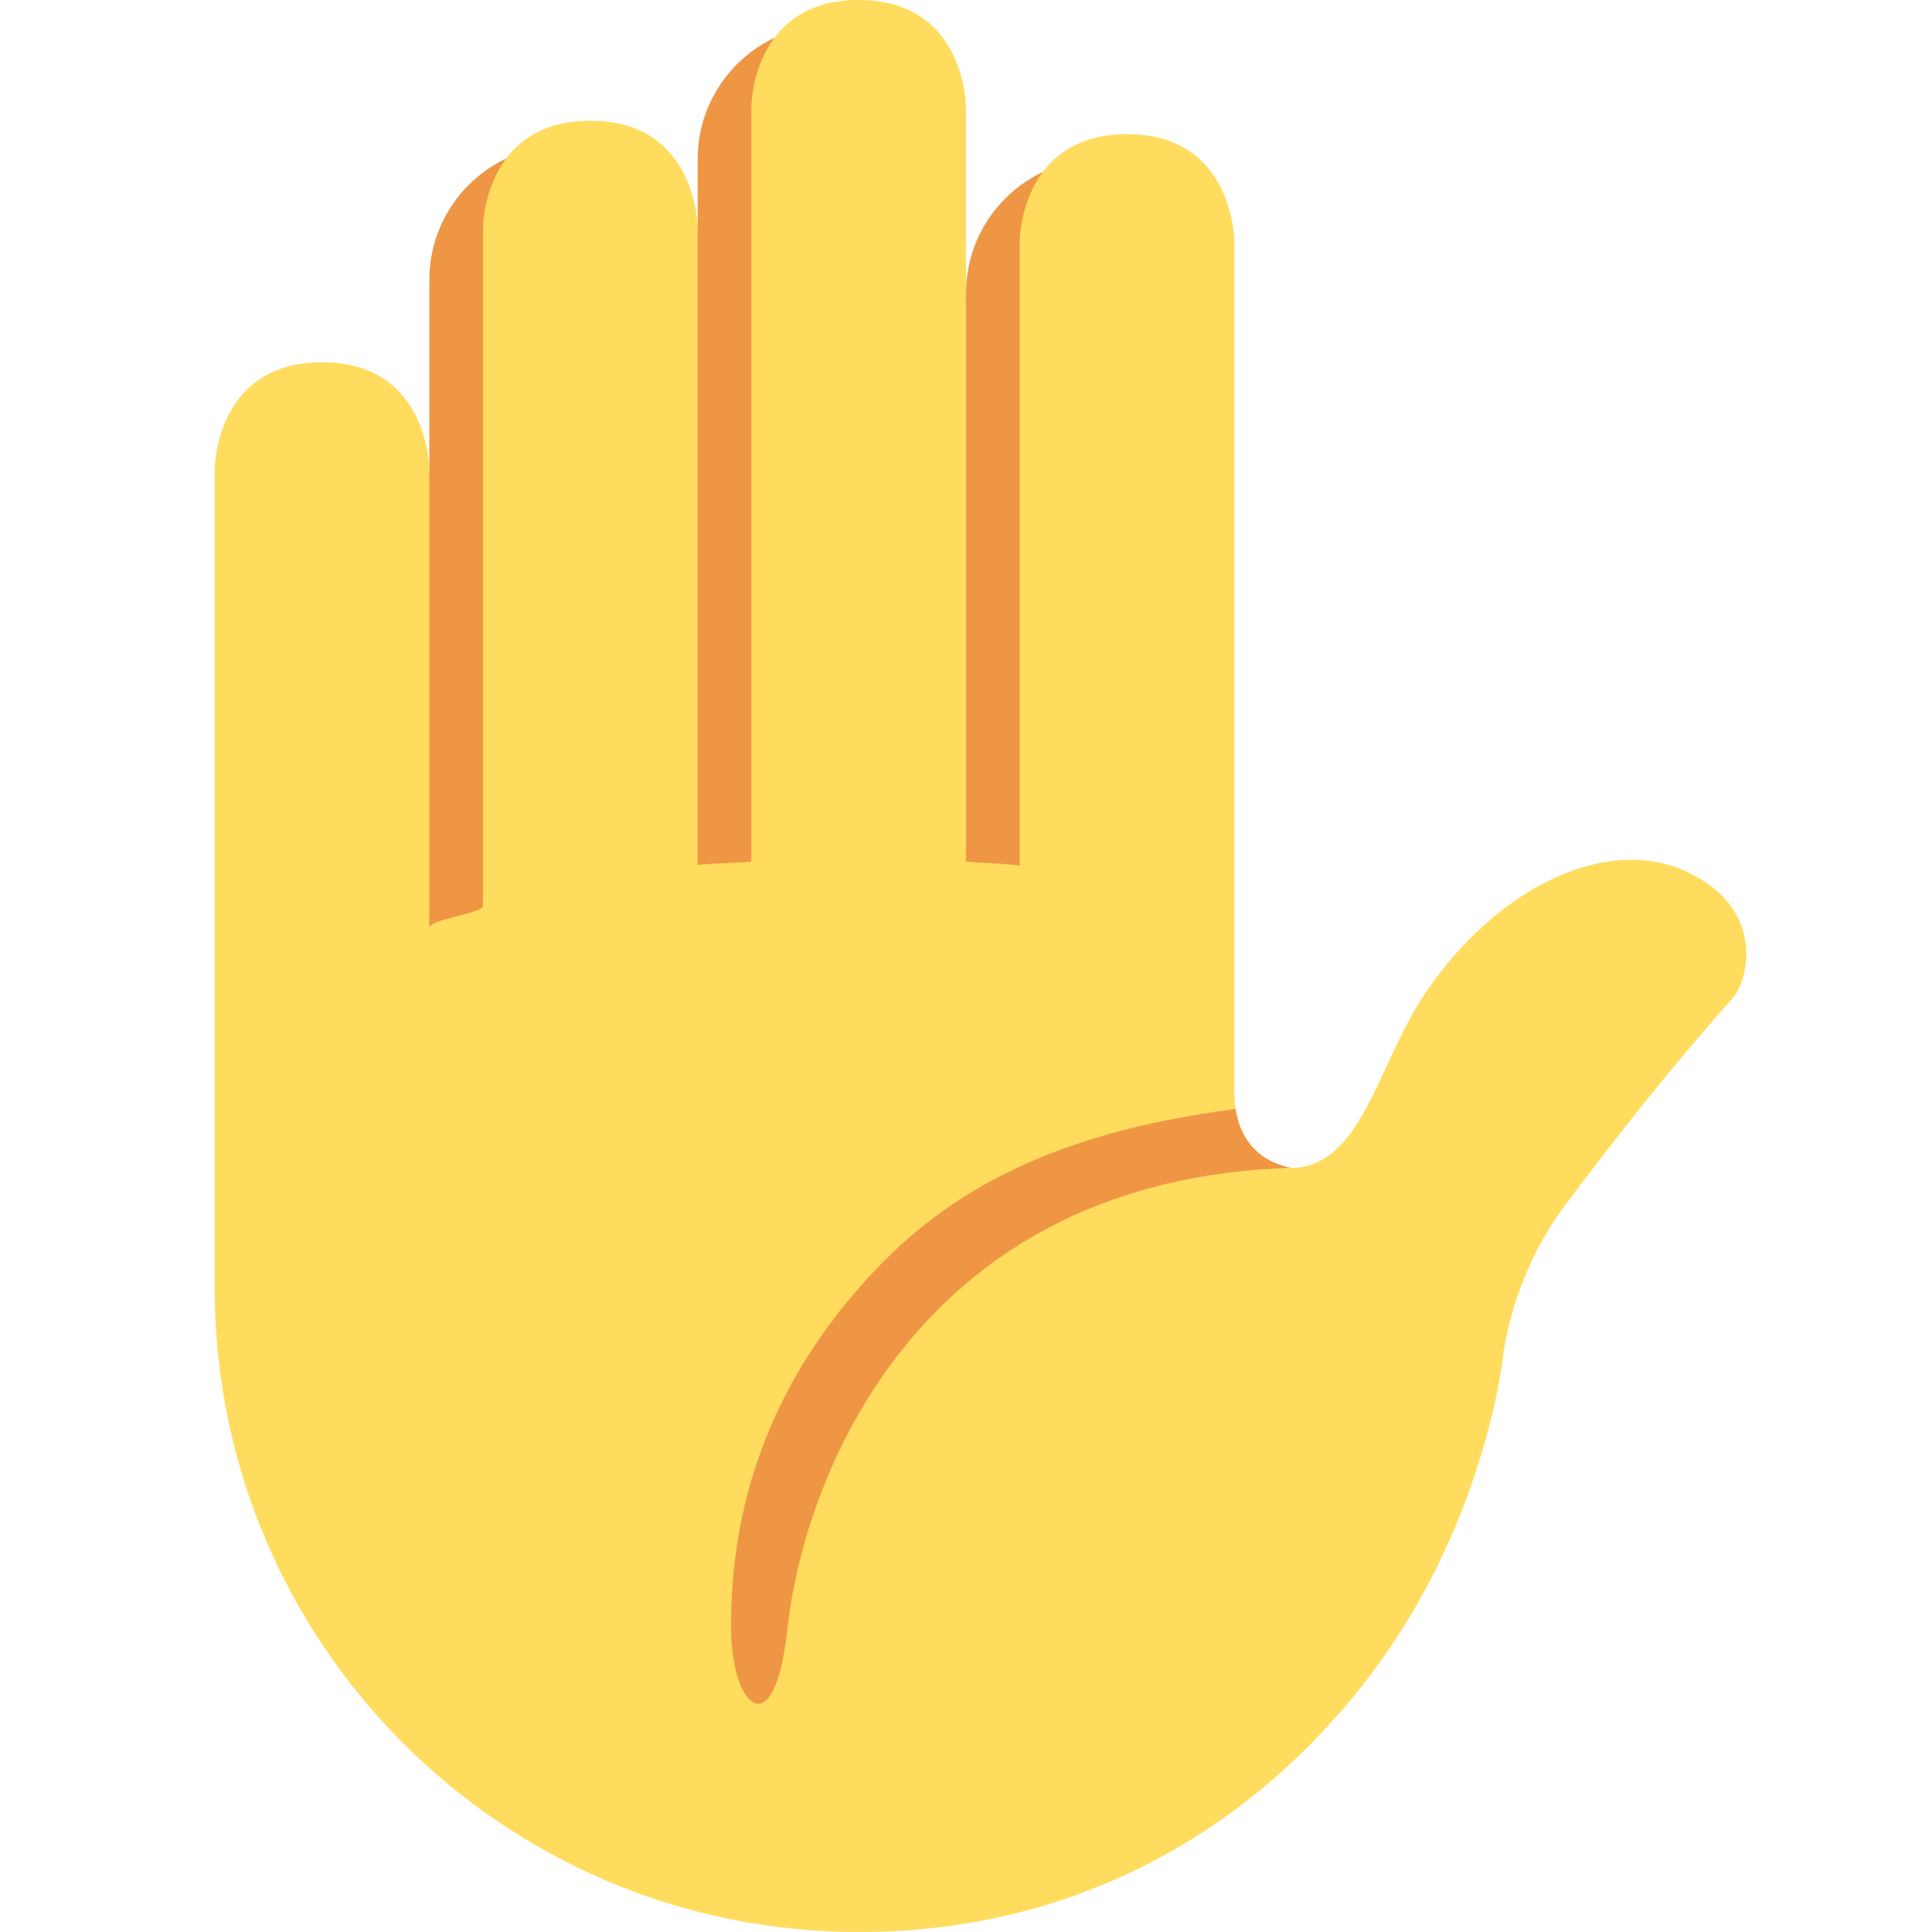
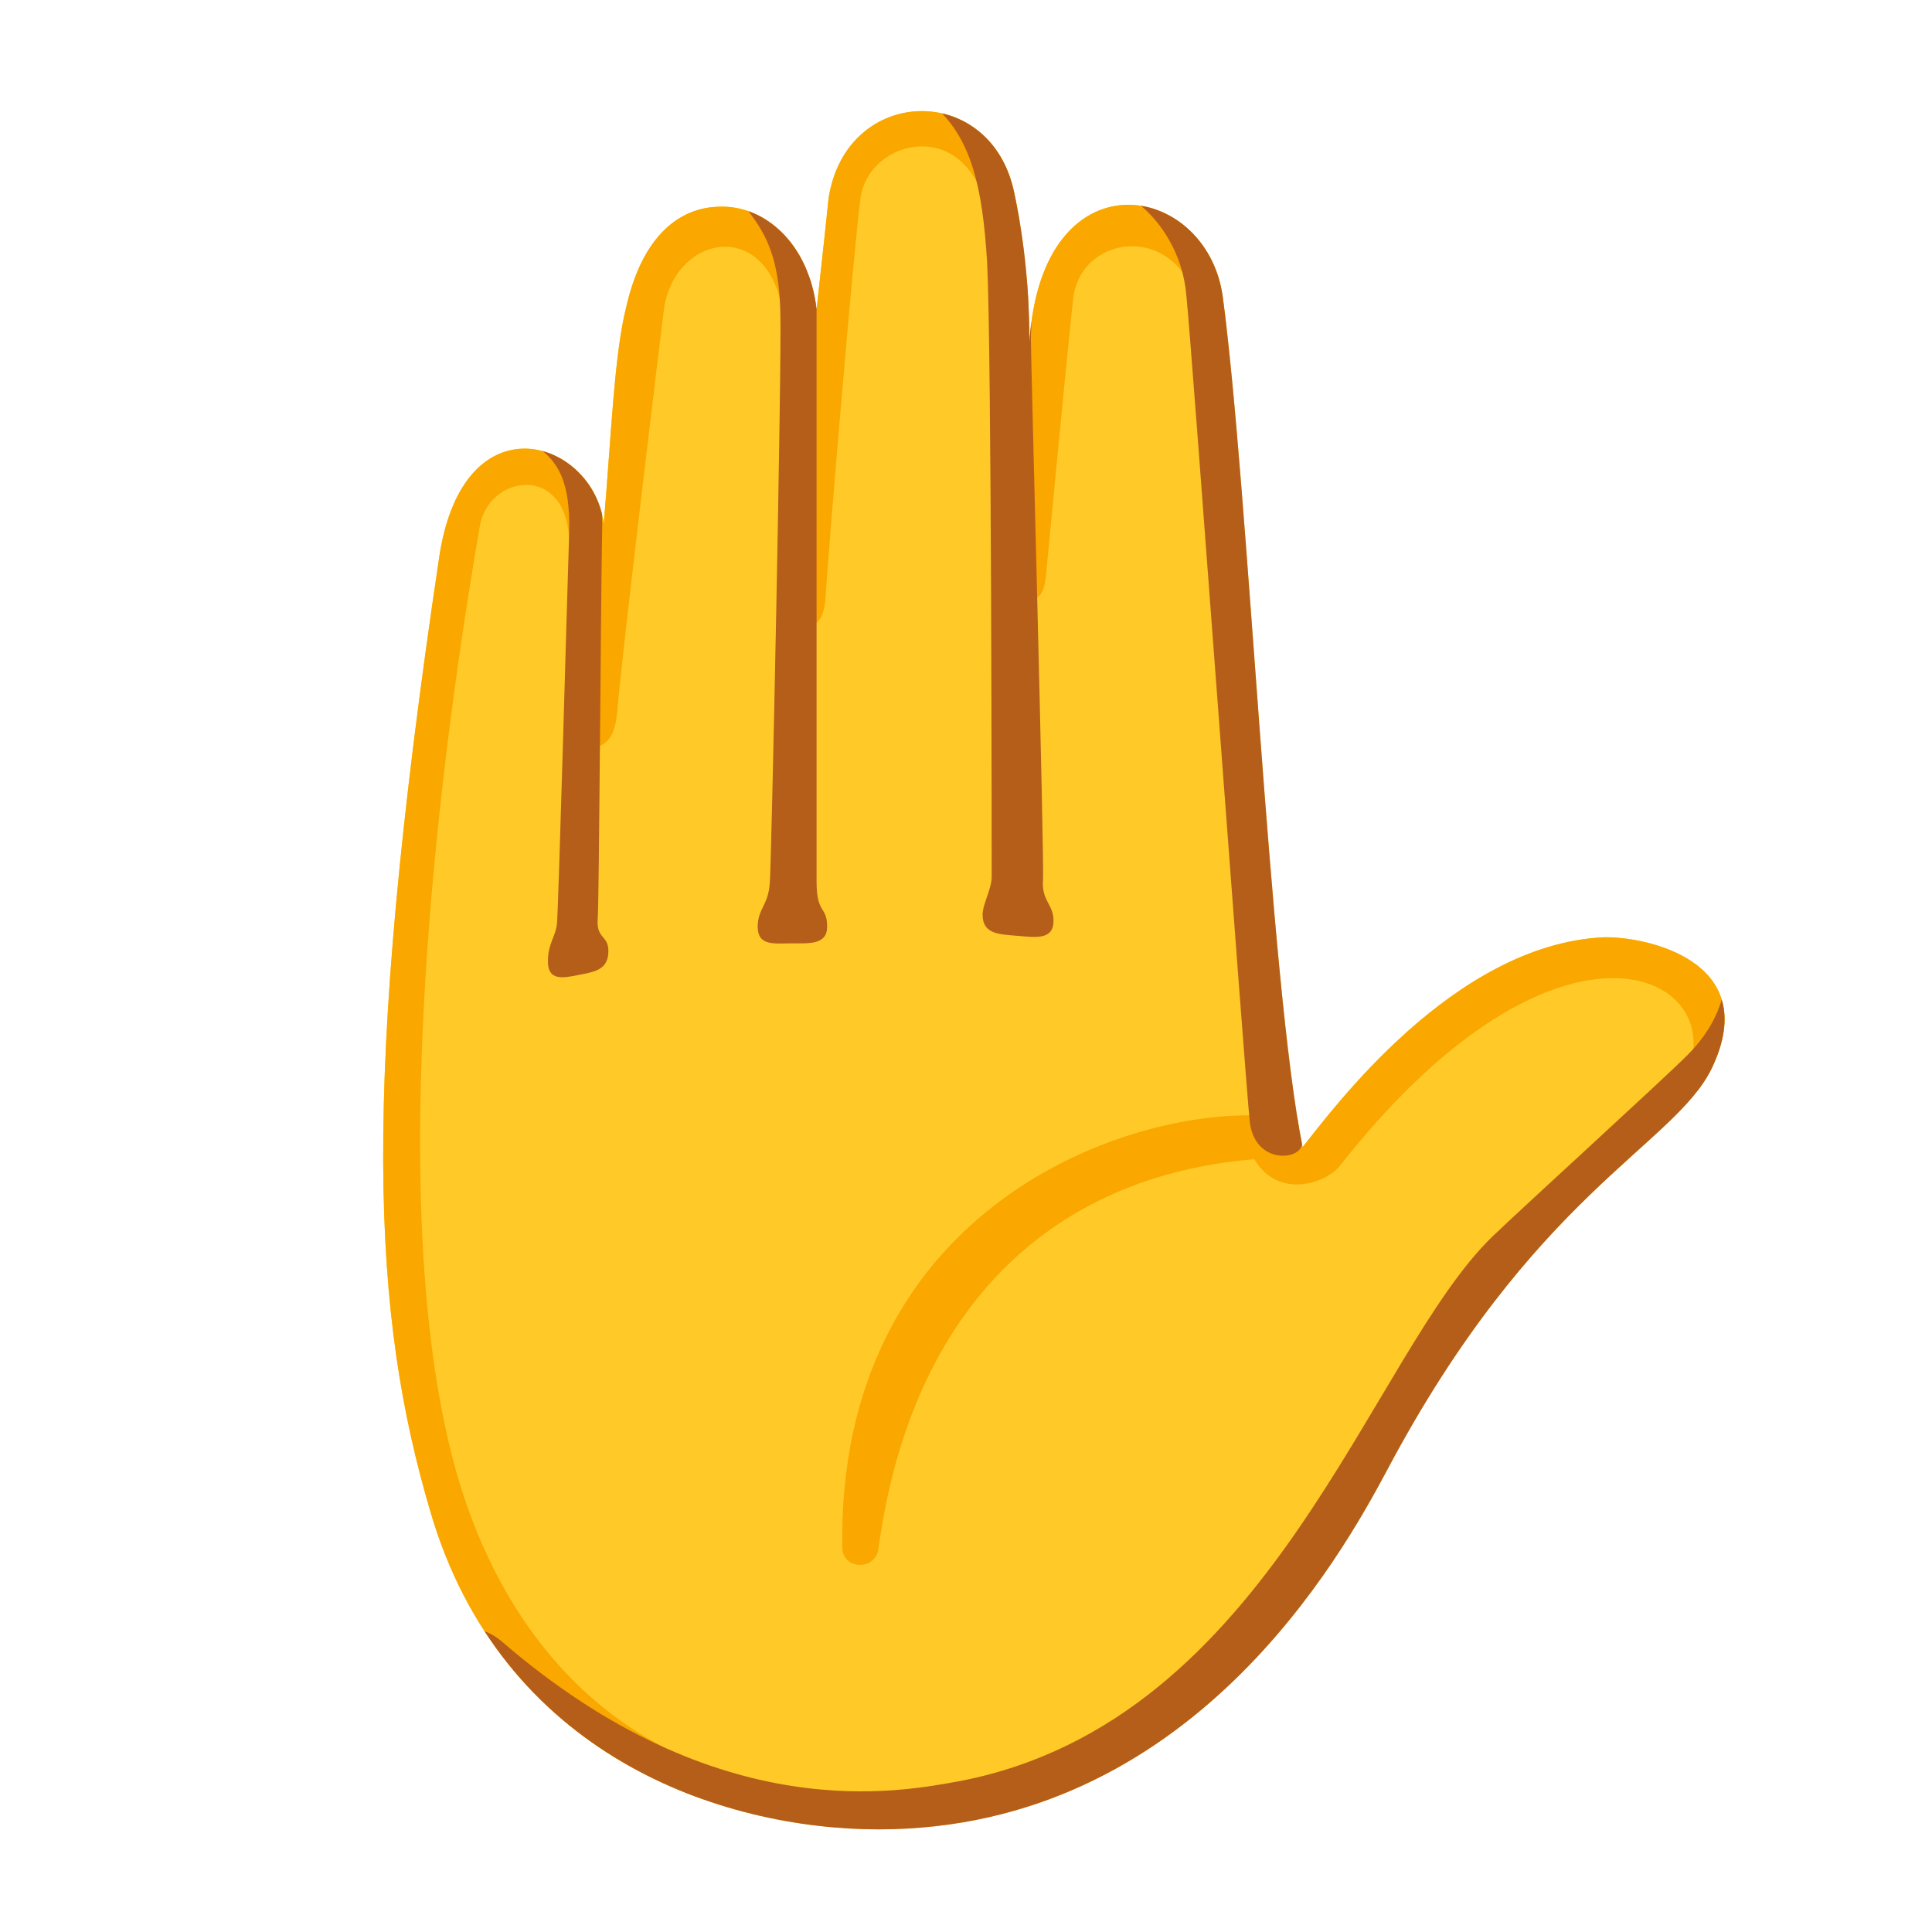
- <svg xmlns="http://www.w3.org/2000/svg" viewBox="0 0 36 36">
-   <path fill="#EF9645" d="M20.5 2.965c-1.381 0-2.5 1.119-2.5 2.5v.005L15.5.465c-1.381 0-2.5 1.119-2.5 2.5V4.25l-2.5-1.535c-1.381 0-2.5 1.119-2.5 2.5V8.75L7 18h13.542L20.5 2.965z" />
-   <path fill="#FFDC5D" d="M31.375 16.219c-1.381-.611-3.354.208-4.75 2.188-.917 1.3-1.187 3.151-2.391 3.344-.46.073-1.234-.313-1.234-1.397V4.5s0-2-2-2-2 2-2 2v11.633c0-.029-1-.064-1-.082V2s0-2-2-2-2 2-2 2v14.053c0 .017-1 .041-1 .069V4.25s0-2-2-2-2 2-2 2v12.638c0 .118-1 .251-1 .398V8.75s0-2-2-2-2 2-2 2V24c0 6.627 5.373 12 12 12 4.775 0 8.06-2.598 9.896-5.292 1.557-2.285 2.009-4.658 2.104-5.375 0 0 .123-1.479 1.156-2.865 1.469-1.969 2.5-3.156 3.125-3.866.317-.358.625-1.706-.906-2.383z" />
-   <path fill="#EF9645" d="M23.439 21.471c-.297-.266-.372-.552-.417-.808-1.892.259-4.457.789-6.427 2.715-2.556 2.499-2.992 5.2-2.971 7.007.017 1.457.812 2.147 1.045-.012.292-2.706 2.254-8.063 8.784-8.58.028-.002.387-.024.591-.035 0 0-.352-.06-.605-.287z" />
+ <svg xmlns="http://www.w3.org/2000/svg" xmlns:xlink="http://www.w3.org/1999/xlink" version="1.1" id="Layer_2_00000006677258690797555550000002053640166322902718_" x="0px" y="0px" viewBox="0 0 128 128" style="enable-background:new 0 0 128 128;" xml:space="preserve">
+   <path style="fill:#FFCA28;" d="M86.3,76c2-2.5,10-13.4,19.9-13.9c2.5-0.1,10.7,1.4,7.2,8.7c-2.5,5.1-11.8,8.3-21.5,26.6  c-3,5.6-13,23.8-33.7,23.8c-10.4,0-25-4.9-29.7-21.1c-3.8-12.9-4.7-27.7,0.6-63.2c1.6-10.6,10.2-7.8,10.9-2.2  c0.5-5.9,0.7-11.3,1.5-14.4c1.1-4.8,3.6-6.5,6-6.6c3.1-0.2,6.1,2.4,6.6,6.8c0.4-3.6,0.7-6.4,0.8-7.4c1.2-7.5,10.8-7.7,12.3-0.3  c0.7,3.3,1,6.6,1,9.9C69,10.1,79.9,12,81,19.6C82.7,32.1,84.1,65.1,86.3,76z" />
+   <g>
+     <g>
+       <defs>
+         <path id="SVGID_1_" d="M86.3,76c2-2.5,10-13.4,19.9-13.9c2.5-0.1,10.7,1.4,7.2,8.7c-2.5,5.1-11.8,8.3-21.5,26.6     c-3,5.6-13,23.8-33.7,23.8c-10.4,0-25-4.9-29.7-21.1c-3.8-12.9-4.7-27.7,0.6-63.2c1.6-10.6,10.2-7.8,10.9-2.2     c0.5-5.9,0.7-11.3,1.5-14.4c1.1-4.8,3.6-6.5,6-6.6c3.1-0.2,6.1,2.4,6.6,6.8c0.4-3.6,0.7-6.4,0.8-7.4c1.2-7.5,10.8-7.7,12.3-0.3     c0.7,3.3,1,6.6,1,9.9C69,10.1,79.9,12,81,19.6C82.7,32.1,84.1,65.1,86.3,76z" />
+       </defs>
+       <clipPath id="SVGID_00000171715205281531753850000009097488748867859389_">
+         <use xlink:href="#SVGID_1_" style="overflow:visible;" />
+       </clipPath>
+       <g style="clip-path:url(#SVGID_00000171715205281531753850000009097488748867859389_);">
+         <path style="fill:#FAA700;" d="M88.8,77.2c-0.9,1.2-4.1,2.3-5.7-0.4c-13.3,1.1-22.7,9.7-24.9,25.8c-0.2,1.5-2.4,1.4-2.4-0.1     c-0.3-21.9,17.9-28.8,27.3-28.6c1.6,0,2.8,0.1,3.7,0.3c15.2-22.2,27.9-13.9,28.5-9.8c0.8,5.1-3.6,7.5-3.2,5.7     C113.4,64,102.5,59.8,88.8,77.2z" />
+         <path style="fill:#FAA700;" d="M65.5,14.9c-0.8-7.4-8-5.9-8.5-1.7c-0.5,3.9-2.2,24.3-2.3,26.3c-0.1,1.9-0.9,2.1-1.6,2     C51.9,41.4,54,12.4,54,11.9c0.1-1.2,1.3-6.2,6.6-6.1s7.7,3,7.7,6.1S65.8,17,65.5,14.9z" />
+         <path style="fill:#FAA700;" d="M51.9,21c-0.8-6.6-7.1-5.6-7.9-0.6c-0.1,0.7-2.9,23.8-3.1,26.7c-0.2,2.5-1.4,2.5-2.3,2.4     c-1-0.1,1.5-29.5,1.7-31.4c0.1-1,1-6.6,6.8-6.5s6.5,5.4,6.5,5.4S52,22.6,51.9,21z" />
+         <path style="fill:#FAA700;" d="M37.7,35.6c-0.3-4.9-5.3-4.1-5.9-0.8c-1.7,9.8-7,43.3-1.6,62.6c2.3,8.2,6.9,14.6,13.3,18.1     c5.8,3.1,1.7,7.5-0.1,6.8c-22.9-8.7-21.3-36-21.4-37.5c-0.2-4.9,4.7-49.5,4.7-49.8c0-1.2,2.6-7.1,8-6.8c5.4,0.3,4.5,4.5,4.5,4.5     S37.8,36.3,37.7,35.6z" />
+         <path style="fill:#FAA700;" d="M79.5,21.4c-0.6-6.8-7.9-6.2-8.4-1.6c-0.4,3.6-1.7,17.3-1.8,18.3c-0.1,1-0.3,1.6-1.2,1.7     c-0.9,0.2-0.4-19.4-0.4-19.5s0.8-8.5,6.4-8.7s8,4.9,8.1,8.1C82.3,23.1,79.5,21.4,79.5,21.4z" />
+       </g>
+     </g>
+   </g>
+   <g>
+     <g>
+       <defs>
+         <path id="SVGID_00000175300100572523897990000004686104931233500336_" d="M86.3,76c2-2.5,10-13.4,19.9-13.9     c2.5-0.1,10.7,1.4,7.2,8.7c-2.5,5.1-11.8,8.3-21.5,26.6c-3,5.6-13,23.8-33.7,23.8c-10.4,0-25-4.9-29.7-21.1     c-3.8-12.9-4.7-27.7,0.6-63.2c1.6-10.6,10.2-7.8,10.9-2.2c0.5-5.9,0.7-11.3,1.5-14.4c1.1-4.8,3.6-6.5,6-6.6     c3.1-0.2,6.1,2.4,6.6,6.8c0.4-3.6,0.7-6.4,0.8-7.4c1.2-7.5,10.8-7.7,12.3-0.3c0.7,3.3,1,6.6,1,9.9C69,10.1,79.9,12,81,19.6     C82.7,32.1,84.1,65.1,86.3,76z" />
+       </defs>
+       <clipPath id="SVGID_00000170255163307657326840000017067206339424796605_">
+         <use xlink:href="#SVGID_00000175300100572523897990000004686104931233500336_" style="overflow:visible;" />
+       </clipPath>
+       <g style="clip-path:url(#SVGID_00000170255163307657326840000017067206339424796605_);">
+         <path style="fill:#B55E19;" d="M65.4,17.4c0.3,6.1,0.3,39.9,0.3,40.7c0,0.8-0.6,1.8-0.6,2.5c0,1.3,1.1,1.3,2.3,1.4     c1.2,0.1,2.4,0.3,2.4-1c0-1.1-0.8-1.3-0.7-2.7c0.1-1.4-0.8-34.3-0.8-35.8s0.9-14.4-3.9-16.8c-2.4-1.2-4.4,0-2.9,1     C64.4,8.9,65.1,12.5,65.4,17.4z" />
+         <path style="fill:#B55E19;" d="M51.7,20.7c0.1,3.5-0.6,37.1-0.7,37.8c-0.1,1.5-0.8,1.7-0.8,2.9c0,1.3,1.1,1.1,2.3,1.1     c1.1,0,2.3,0.1,2.3-1.1c0-1.4-0.7-0.8-0.7-3c0-1.5,0-35,0-38c0-5.4-0.5-6.5-2.4-8.2c-2-1.8-3.8,0-2.6,1.2     C50.9,15.5,51.6,17.2,51.7,20.7z" />
+         <path style="fill:#B55E19;" d="M37.7,35.6c-0.1,2.9-0.7,24.7-0.8,25.6s-0.6,1.3-0.6,2.5c0,1.3,1,1.1,2,0.9s1.9-0.3,2-1.4     c0.1-1.3-0.8-0.9-0.7-2.3s0.2-21.1,0.3-26.2c0-2.1-0.7-5.1-2.1-6.1c-1.4-1.1-4-0.1-2.4,0.9C37.4,30.7,37.8,32.7,37.7,35.6z" />
+         <path style="fill:#B55E19;" d="M114.3,64.9c-0.1,1.5-0.8,3.3-2.5,5s-10.6,9.8-12.9,12C90.7,89.8,84.3,114,63.6,118     c-3.9,0.7-15.9,3.2-30.3-9.2c-2.1-1.8-3.7-0.4-2.4,1.4c9.8,13.1,22.9,12.5,32.6,12.2s21.5-7.6,26.9-15.8s27.1-38.8,27.1-38.8     L114.3,64.9z" />
+         <path style="fill:#B55E19;" d="M87.7,71.3c0,0-1.1,3.8-1.5,4.7c-0.4,0.9-3.1,1-3.4-1.7s-3.9-52.1-4.2-54.7     c-0.2-2.6-1.6-5.2-4-6.7c-1.8-1.1,0.3-3.1,1.7-2.4c1.3,0.8,7.3,2.3,7.8,11.7C84.7,31.6,87.7,71.3,87.7,71.3z" />
+       </g>
+     </g>
+   </g>
</svg>
